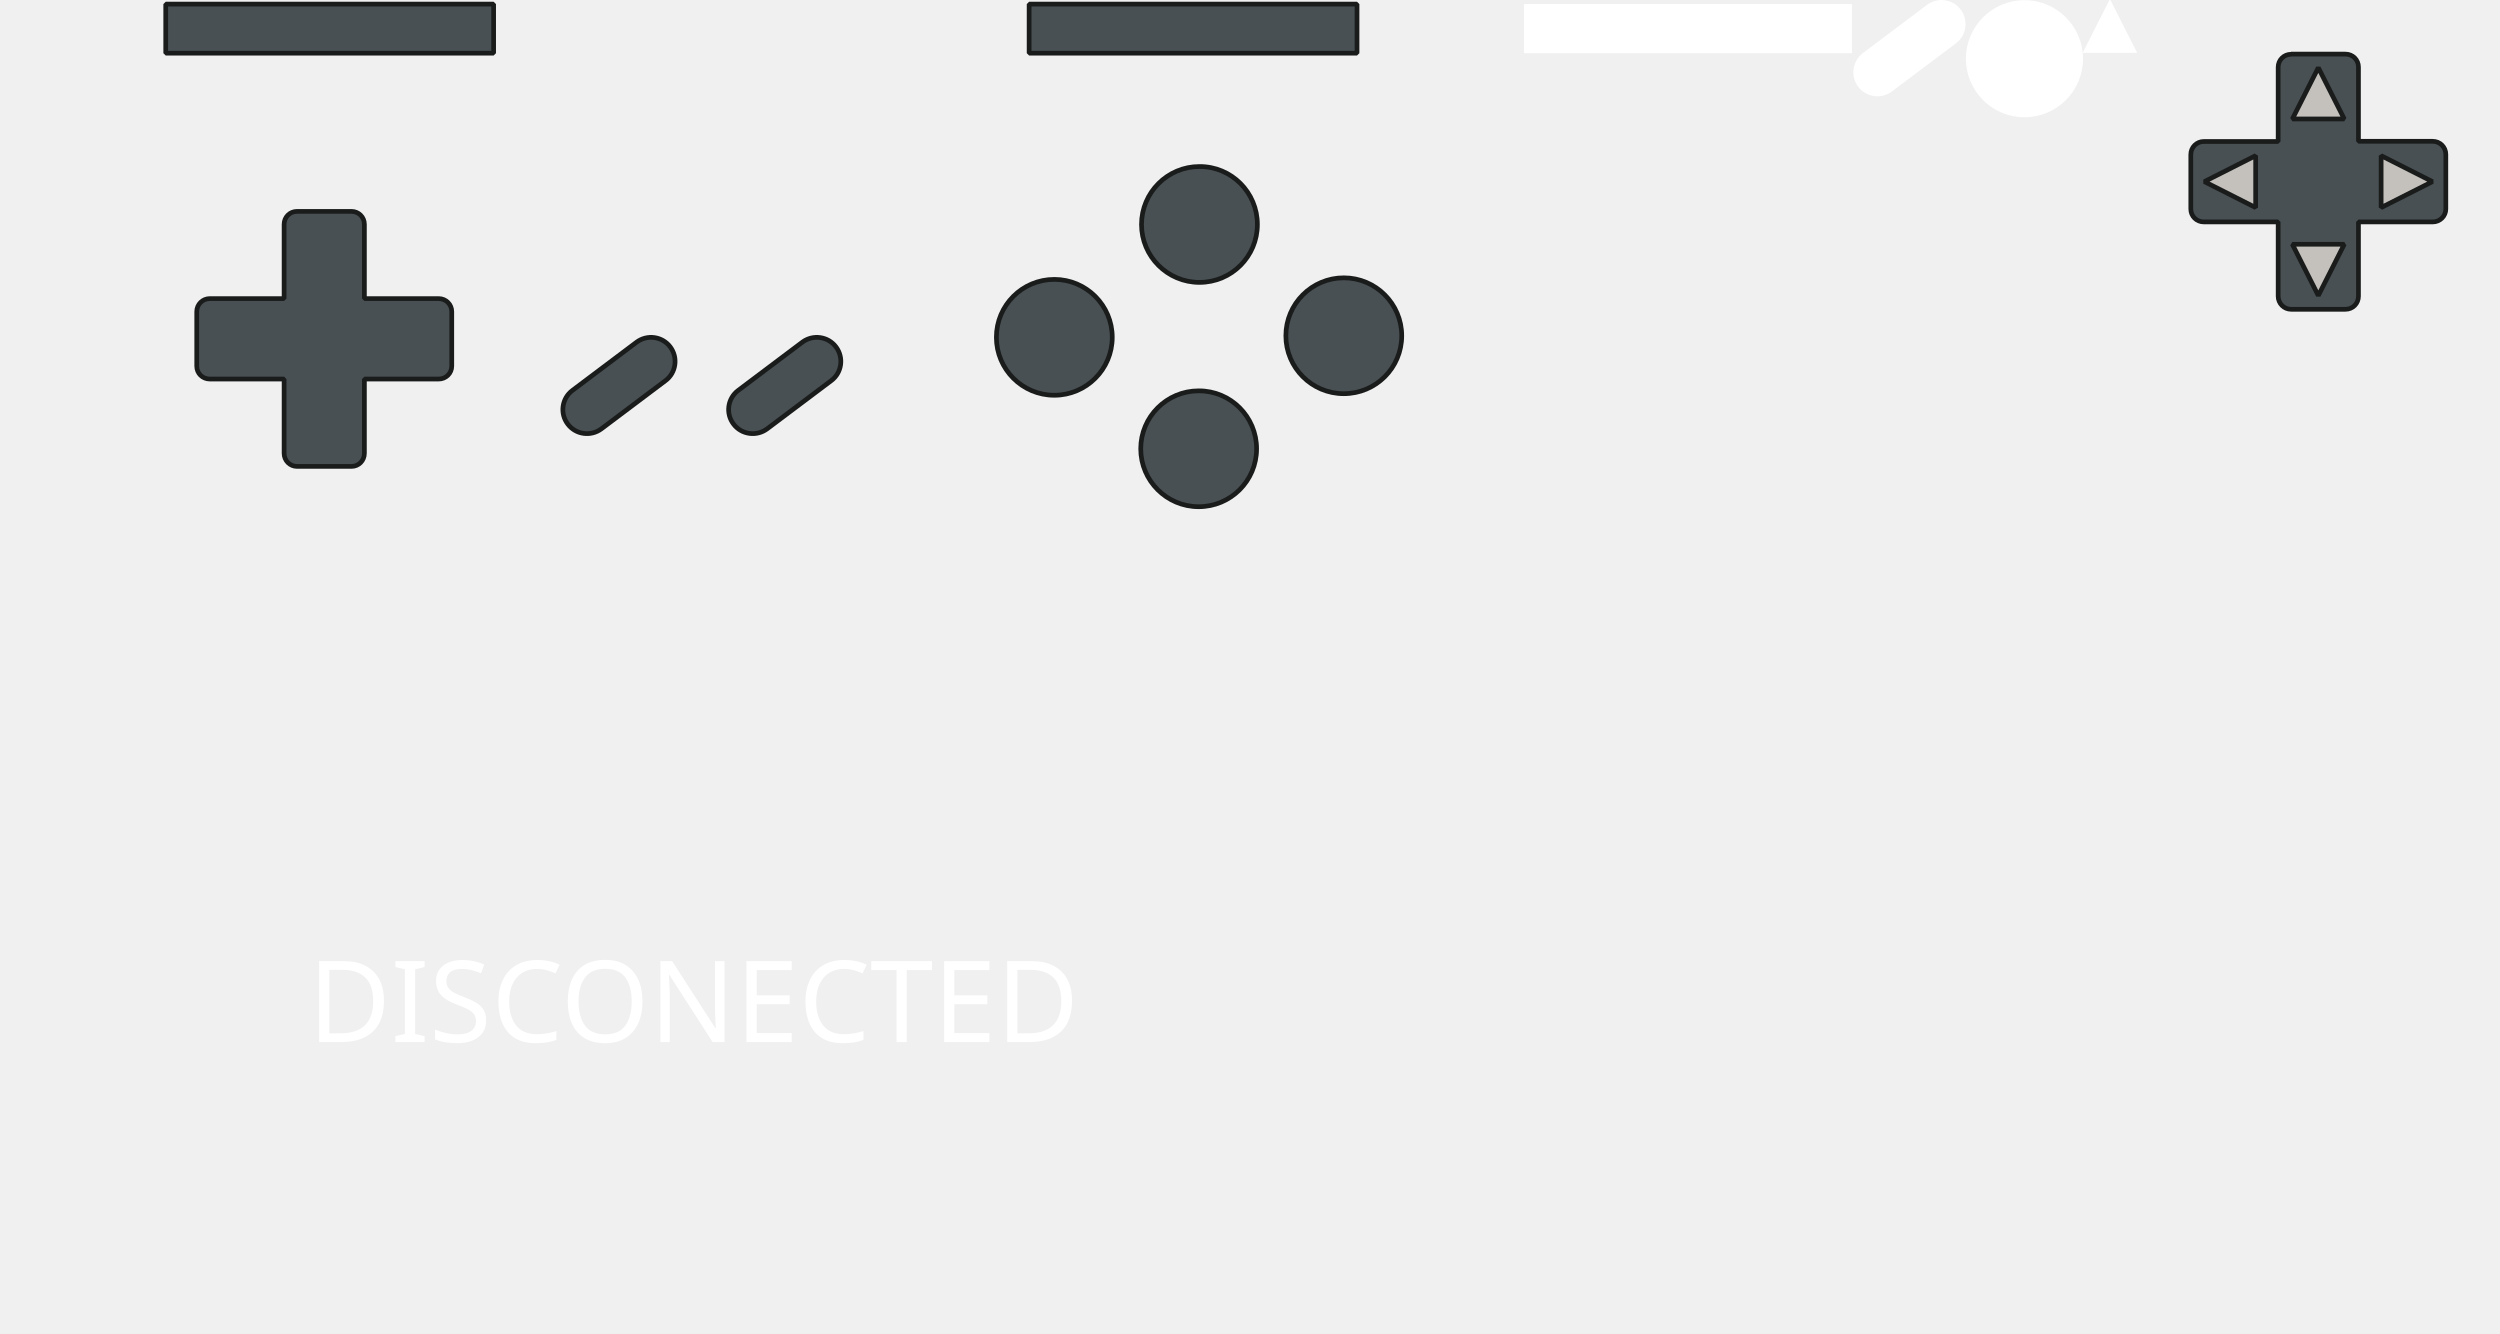
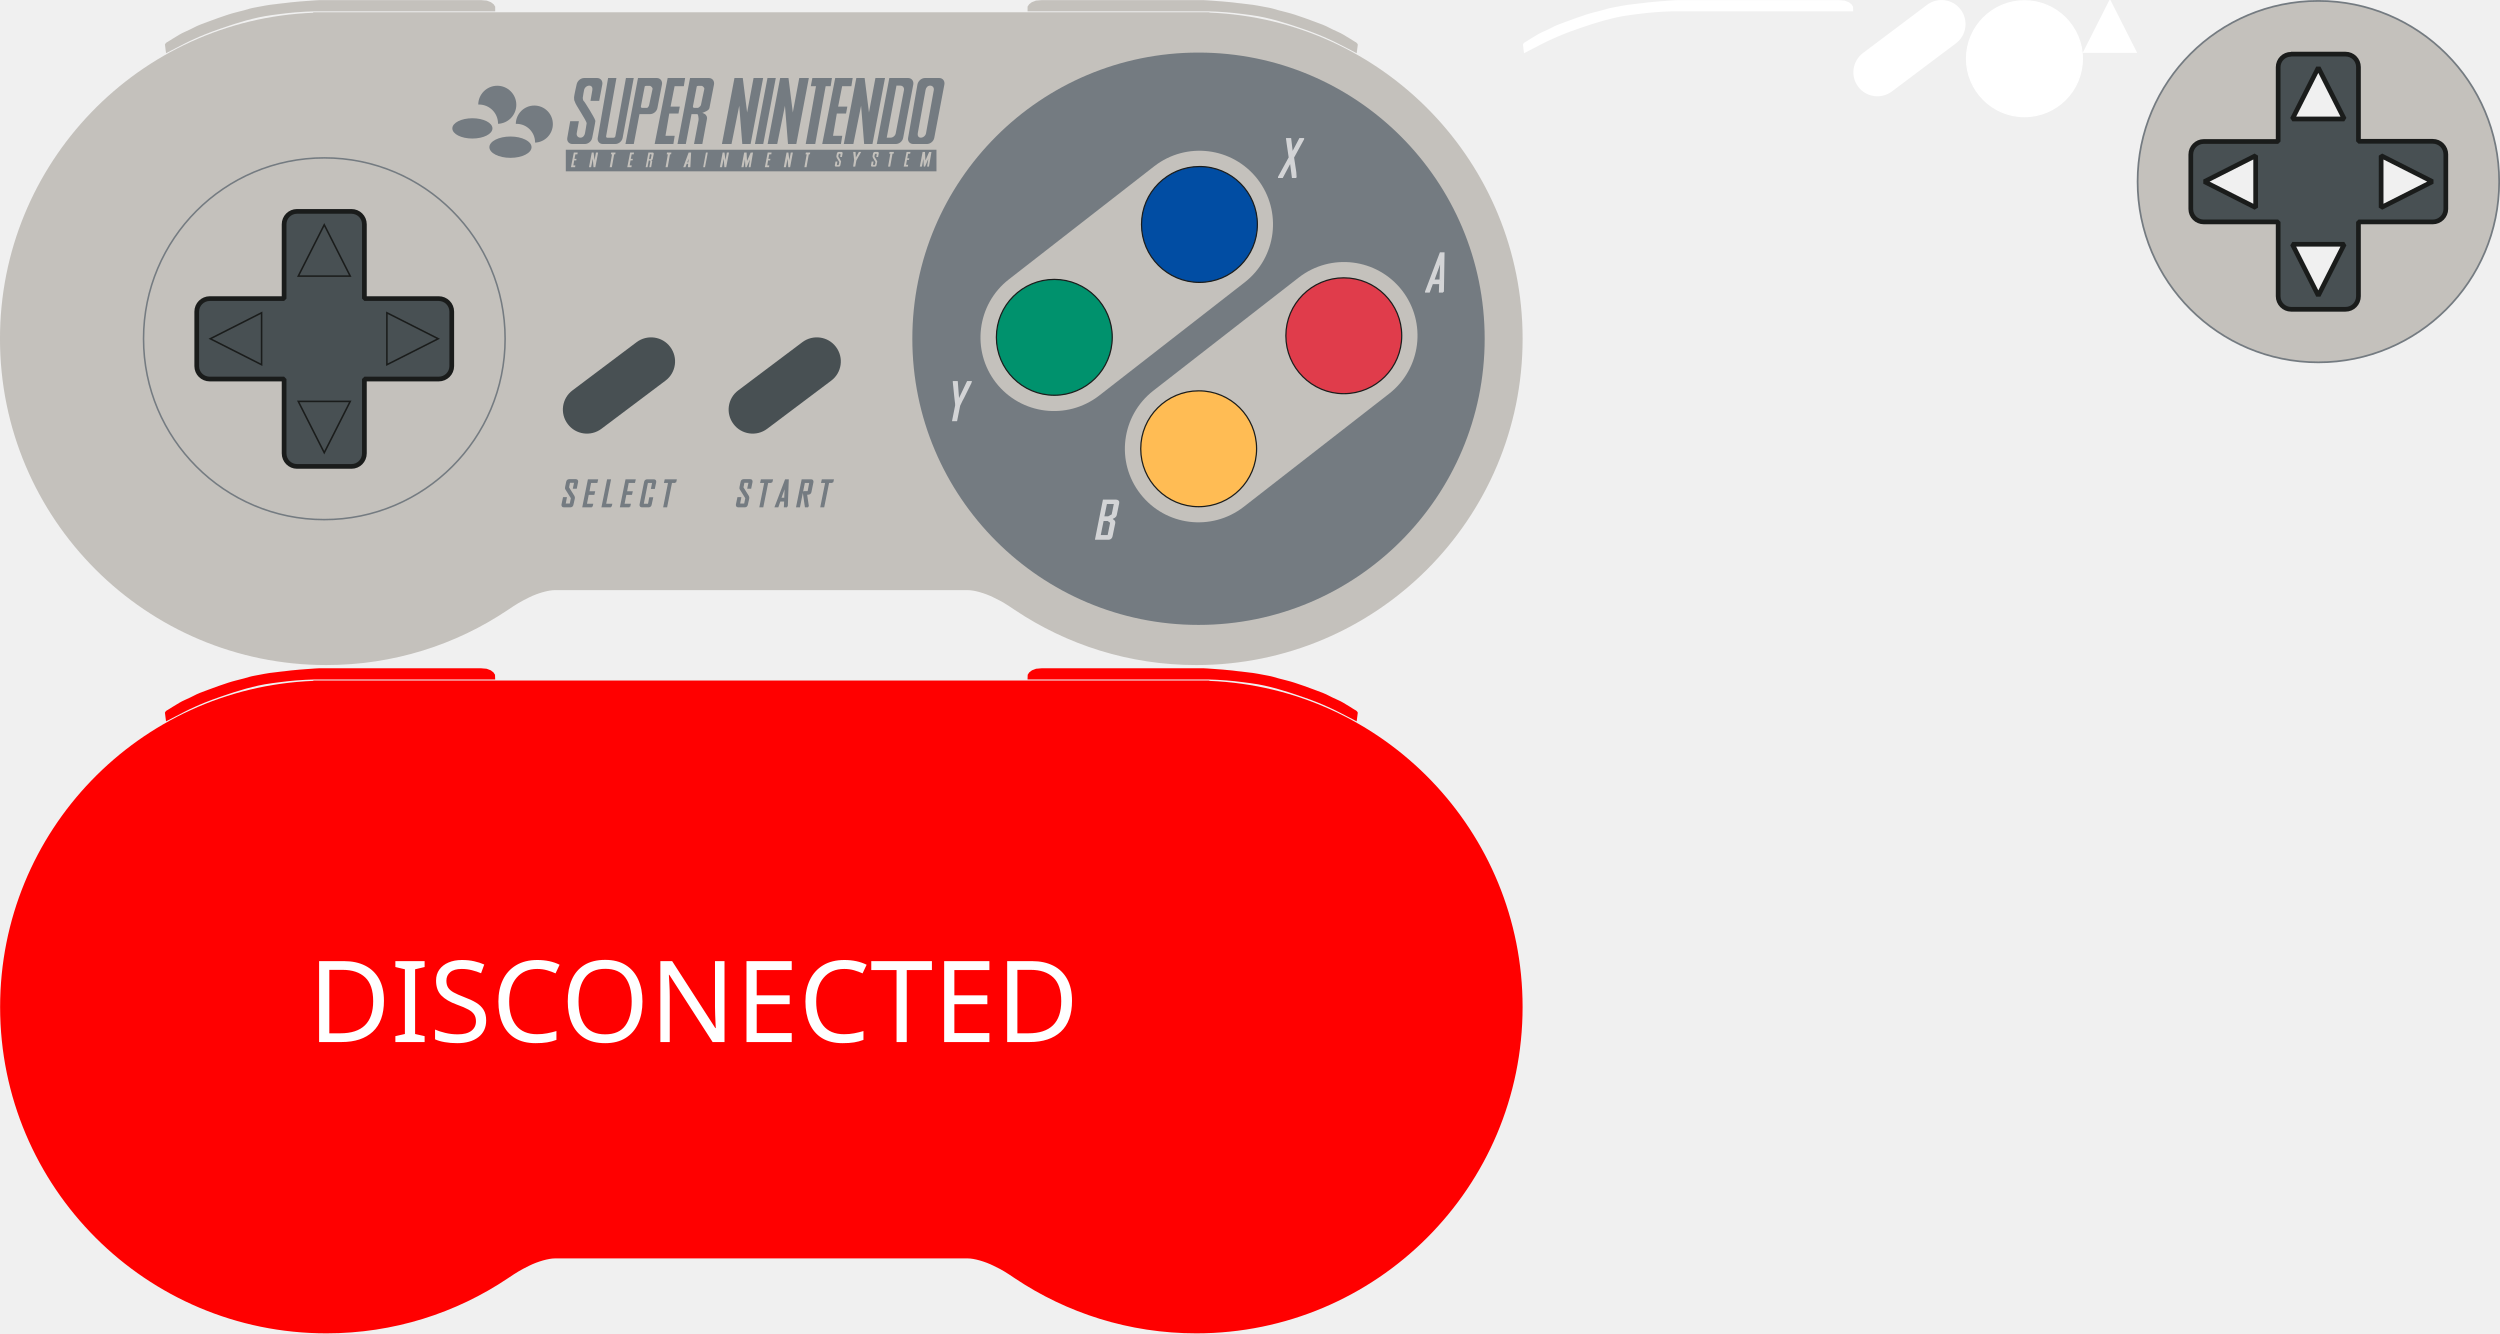
<svg xmlns="http://www.w3.org/2000/svg" version="1.1" id="svg4871" x="0px" y="0px" viewBox="0 0 1588.2 847" enable-background="new 0 0 1588.2 847" xml:space="preserve">
  <g id="layer1" transform="translate(-1.312528,-628.6019)">
+     <path id="path4944" fill="#C4C1BC" d="M200.3,636.5v0.2C89.7,641,1.3,732.1,1.3,843.8   c0,114.5,92.8,207.3,207.3,207.3c42.7,0,82.4-12.9,115.3-35c5.8-3.9,7.6-5,13.4-7.9c5.6-2.8,12.5-4.7,16.4-4.7h129.3h3.9h129.3   c3.9,0,10.8,1.9,16.4,4.7c5.8,2.8,7.6,4,13.4,7.9c33,22.1,72.6,35,115.3,35c114.5,0,207.3-92.8,207.3-207.3   c0-111.7-88.4-202.8-199-207.2v-0.2h-8.3H486.9h-3.9H208.7H200.3L200.3,636.5z" />
+     <path id="path5603" fill="#747B81" d="   M944.5,843.8c0,100.4-81.4,181.8-181.8,181.8s-181.8-81.4-181.8-181.8S662.3,662,762.7,662S944.5,743.4,944.5,843.8z" />
+     <path id="path5631" fill="#C4C1BC" d="   M654.1,635.8h40.3h33.9h36.7c0,0,2.7,0,4,0c3.8,0.1,7.5,0.3,11.3,0.6c3.5,0.3,6.8,0.6,10.4,1.1c3.6,0.5,6.6,0.8,9.9,1.4   c2.6,0.5,5.2,1,7.8,1.7c2.7,0.6,5.3,1.4,7.9,2.2c2.2,0.6,4.3,1.3,6.4,2c3.7,1.2,7.9,2.7,11,3.8c1.7,0.6,3,1.1,4.9,1.9   c1.9,0.8,4.4,1.8,6.5,2.8c2.2,1,4.4,2,6.5,3.1c2,1,4,2,6,3.1c0.9,0.5,1.8,1,2.7,1.4c0.6,0.3,1.3,0.7,1.9,1c0.3,0.2,1,0.5,1,0.5   l0.7-5.5c-0.3-0.8-1-1.4-1.7-1.7c-1.1-0.7-2.2-1.3-3.2-2c-1.4-0.9-2.9-1.8-4.3-2.6c-1-0.6-2-1.1-3.1-1.6c-1.2-0.6-2.5-1.2-3.7-1.7   c-1-0.5-2-1-3-1.5s-0.8-0.5-3.3-1.5s-8.4-3.1-11.9-4.4c-2.7-0.9-4.1-1.4-5.9-2c-3.3-1.1-6.2-1.7-10.3-2.8c-2.5-0.7-3.8-1.2-6.6-1.7   c-2.5-0.4-4.5-0.9-6.4-1.2l-2.4-0.4c0,0-1.8-0.3-3.1-0.4s-3.5-0.4-4.9-0.6c-1.5-0.1-2.6-0.3-6-0.7s-7.9-0.7-11.8-1   c-2-0.2-6.2-0.4-6.2-0.4h-12.4h-16.5h-15.4h-15H691h-14.8h-10.6h-2.7l-3.5,0.3l-2.6,1l-1.7,1.3l-1,1.5L654.1,635.8z" />
+     <path id="path5631-7" fill="#C4C1BC" d="   M315.9,635.8h-40.3h-33.9h-36.7c0,0-2.7,0-4,0c-3.8,0.1-7.5,0.3-11.3,0.6c-3.5,0.3-6.8,0.6-10.4,1.1c-3.6,0.5-6.6,0.8-9.9,1.4   c-2.6,0.5-5.2,1-7.8,1.7c-2.7,0.6-5.3,1.4-7.9,2.2c-2.2,0.6-4.3,1.3-6.4,2c-3.7,1.2-7.9,2.7-11,3.8c-1.7,0.6-3,1.1-4.9,1.9   c-1.9,0.8-4.4,1.8-6.5,2.8c-2.2,1-4.4,2-6.5,3.1c-2,1-4,2-6,3.1c-0.9,0.5-1.8,1-2.7,1.4c-0.6,0.3-1.3,0.7-1.9,1   c-0.3,0.2-1,0.5-1,0.5l-0.7-5.5c0.3-0.8,1-1.4,1.7-1.7c1.1-0.7,2.2-1.3,3.2-2c1.4-0.9,2.9-1.8,4.3-2.6c1-0.6,2-1.1,3.1-1.6   c1.2-0.6,2.5-1.2,3.7-1.7c1-0.5,2-1,3-1.5c1.1-0.5,0.8-0.5,3.3-1.5s8.4-3.1,11.9-4.4c2.7-0.9,4.1-1.4,5.9-2   c3.3-1.1,6.2-1.7,10.3-2.8c2.5-0.7,3.8-1.2,6.6-1.7c2.5-0.4,4.5-0.9,6.4-1.2l2.4-0.4c0,0,1.8-0.3,3.1-0.4s3.5-0.4,4.9-0.6   c1.5-0.1,2.6-0.3,6-0.7s7.9-0.7,11.8-1c2-0.2,6.2-0.4,6.2-0.4h12.4h16.5h15.4h15H279h14.8h10.6h2.7l3.5,0.3l2.6,1l1.7,1.3l1,1.5   L315.9,635.8z" />
+     <path id="path5695" fill="none" stroke="#747B81" d="   M322.2,843.8c0,63.4-51.4,114.9-114.9,114.9S92.5,907.2,92.5,843.8s51.4-114.9,114.9-114.9S322.2,780.4,322.2,843.8z" />
    <path id="rect4752-7" fill="#485053" stroke="#1A1C1B" stroke-width="3" stroke-linejoin="bevel" d="   M190,762.9c-4.6,0-8.2,3.7-8.2,8.2v47.2h-47.2c-4.6,0-8.3,3.7-8.3,8.3v34.6c0,4.6,3.7,8.2,8.3,8.2h47.2v47.2c0,4.6,3.7,8.3,8.2,8.3   h34.6c4.6,0,8.2-3.7,8.2-8.3v-47.2H280c4.6,0,8.3-3.7,8.3-8.2v-34.6c0-4.6-3.7-8.3-8.3-8.3h-47.2v-47.2c0-4.6-3.7-8.2-8.2-8.2H190z   " />
-     <path id="path6149" fill="#485053" stroke="#1A1C1B" stroke-width="3" stroke-linejoin="bevel" d="   M800.1,771.2c0,20.4-16.5,36.8-36.8,36.8c-20.3,0-36.8-16.5-36.8-36.8s16.5-36.8,36.8-36.8C783.6,734.3,800.1,750.8,800.1,771.2z" />
-     <path id="path6149-3" fill="#485053" stroke="#1A1C1B" stroke-width="3" stroke-linejoin="bevel" d="   M707.9,842.9c0,20.3-16.5,36.8-36.8,36.8c-20.3,0-36.8-16.5-36.8-36.8c0-20.4,16.5-36.8,36.8-36.8   C691.4,806.1,707.9,822.6,707.9,842.9z" />
-     <path id="path6149-1" fill="#485053" stroke="#1A1C1B" stroke-width="3" stroke-linejoin="bevel" d="   M891.8,841.9c0,20.4-16.5,36.8-36.8,36.8c-20.3,0-36.8-16.5-36.8-36.8c0-20.3,16.5-36.8,36.8-36.8   C875.3,805.1,891.8,821.6,891.8,841.9z" />
-     <path id="path6149-3-8" fill="#485053" stroke="#1A1C1B" stroke-width="3" stroke-linejoin="bevel" d="   M799.6,913.7c0,20.4-16.5,36.8-36.8,36.8c-20.3,0-36.8-16.5-36.8-36.8s16.5-36.8,36.8-36.8C783.1,876.8,799.6,893.3,799.6,913.7z" />
-     <path id="rect6211-4" fill="#485053" stroke="#1A1C1B" stroke-width="3" stroke-linejoin="bevel" d="M470.3,876.6L511,846   c6.8-5.1,16.4-3.7,21.4,3l0,0c5.1,6.8,3.7,16.4-3,21.4L488.7,901c-6.8,5.1-16.4,3.7-21.4-3l0,0   C462.2,891.3,463.5,881.7,470.3,876.6z" />
-     <path id="rect6211-4-4" fill="#485053" stroke="#1A1C1B" stroke-width="3" stroke-linejoin="bevel" d="M365,876.6l40.7-30.6   c6.8-5.1,16.4-3.7,21.4,3l0,0c5.1,6.8,3.7,16.4-3,21.4L383.4,901c-6.8,5.1-16.4,3.7-21.4-3l0,0C356.9,891.3,358.2,881.7,365,876.6z   " />
+     <path id="path6000" fill="#485053" stroke="#1A1C1B" d="   M247.1,860.3l0-33l32.6,16.5L247.1,860.3z" />
+     <path id="path6000-8" fill="#485053" stroke="#1A1C1B" d="   M167.5,860.3l0-33l-32.6,16.5L167.5,860.3z" />
+     <path id="path6000-5" fill="#485053" stroke="#1A1C1B" d="   M223.8,804l-33,0l16.5-32.6L223.8,804z" />
+     <path id="path6000-5-9" fill="#485053" stroke="#1A1C1B" d="   M223.8,883.6l-33,0l16.5,32.6L223.8,883.6z" />
+     <path id="rect6093-8" fill="#C4C1BC" d="M642.2,806.1l92.4-71.9c20.4-15.8,49.7-12.2,65.6,8.2l0,0c15.8,20.4,12.2,49.7-8.2,65.6   l-92.4,71.9c-20.4,15.8-49.7,12.2-65.6-8.2l0,0C618.2,851.3,621.9,821.9,642.2,806.1z" />
+     <path id="path6149" fill="#014DA3" stroke="#1A1C1B" stroke-width="0.785" d="   M800.1,771.2c0,20.4-16.5,36.8-36.8,36.8c-20.3,0-36.8-16.5-36.8-36.8s16.5-36.8,36.8-36.8C783.6,734.3,800.1,750.8,800.1,771.2z" />
+     <path id="path6149-3" fill="#00926D" stroke="#1A1C1B" stroke-width="0.785" d="   M707.9,842.9c0,20.3-16.5,36.8-36.8,36.8c-20.3,0-36.8-16.5-36.8-36.8c0-20.4,16.5-36.8,36.8-36.8   C691.4,806.1,707.9,822.6,707.9,842.9z" />
+     <path id="rect6093-8-7" fill="#C4C1BC" d="M734,876.8l92.4-71.9c20.4-15.8,49.7-12.2,65.6,8.2l0,0c15.8,20.4,12.2,49.7-8.2,65.6   l-92.4,71.9c-20.4,15.8-49.7,12.2-65.6-8.2l0,0C709.9,922,713.6,892.7,734,876.8z" />
+     <path id="path6149-1" fill="#E03C4B" stroke="#1A1C1B" stroke-width="0.785" d="   M891.8,841.9c0,20.4-16.5,36.8-36.8,36.8c-20.3,0-36.8-16.5-36.8-36.8c0-20.3,16.5-36.8,36.8-36.8   C875.3,805.1,891.8,821.6,891.8,841.9z" />
+     <path id="path6149-3-8" fill="#FFBC54" stroke="#1A1C1B" stroke-width="0.785" d="   M799.6,913.7c0,20.4-16.5,36.8-36.8,36.8c-20.3,0-36.8-16.5-36.8-36.8s16.5-36.8,36.8-36.8C783.1,876.8,799.6,893.3,799.6,913.7z" />
+     <path id="rect6211-4" fill="#485053" d="M470.3,876.6L511,846c6.8-5.1,16.4-3.7,21.4,3l0,0c5.1,6.8,3.7,16.4-3,21.4L488.7,901   c-6.8,5.1-16.4,3.7-21.4-3l0,0C462.2,891.3,463.5,881.7,470.3,876.6z" />
+     <path id="rect6211-4-4" fill="#485053" d="M365,876.6l40.7-30.6c6.8-5.1,16.4-3.7,21.4,3l0,0c5.1,6.8,3.7,16.4-3,21.4L383.4,901   c-6.8,5.1-16.4,3.7-21.4-3l0,0C356.9,891.3,358.2,881.7,365,876.6z" />
+     <g id="text3017-7">
+       <path id="path3143" fill="#747B81" stroke="#747B81" d="M365.1,949.2c-0.1,0.4-0.2,0.6-0.5,0.9    c-0.3,0.2-0.6,0.3-0.9,0.3h-4.2c-0.4,0-0.6-0.1-0.8-0.3c-0.2-0.2-0.2-0.5-0.2-0.9l0.9-4.3h1.5l-0.8,4.1h3.6l0.8-4l-3.5-5.6    c-0.3-0.4-0.3-0.8-0.2-1.3l0.7-3.4c0.1-0.4,0.2-0.6,0.5-0.9c0.3-0.2,0.6-0.3,0.9-0.3h4.2c0.4,0,0.6,0.1,0.8,0.3    c0.2,0.2,0.2,0.5,0.2,0.9l-0.8,3.9h-1.5l0.8-3.8h-3.6l-0.7,3.5l3.5,5.6c0.2,0.4,0.3,0.8,0.2,1.3L365.1,949.2" />
+       <path id="path3145" fill="#747B81" stroke="#747B81" d="M377.3,950.4h-5.5l3.4-16.8h5.5    l-0.3,1.3h-4l-1.2,6.3h3.6l-0.3,1.3h-3.6l-1.3,6.6h4L377.3,950.4" />
+       <path id="path3147" fill="#747B81" stroke="#747B81" d="M389.4,950.4H384l3.4-16.8h1.5    l-3.1,15.5h3.9L389.4,950.4" />
+       <path id="path3149" fill="#747B81" stroke="#747B81" d="M401.2,950.4h-5.5l3.4-16.8h5.5    l-0.3,1.3h-4l-1.2,6.3h3.6l-0.3,1.3h-3.6l-1.3,6.6h4L401.2,950.4" />
+       <path id="path3151" fill="#747B81" stroke="#747B81" d="M414.8,949.2c-0.1,0.4-0.2,0.6-0.5,0.9    c-0.3,0.2-0.6,0.3-0.9,0.3h-4.3c-0.4,0-0.6-0.1-0.8-0.3s-0.2-0.5-0.2-0.9l2.9-14.4c0.1-0.4,0.2-0.6,0.5-0.9    c0.3-0.2,0.6-0.3,0.9-0.3h4.3c0.4,0,0.6,0.1,0.8,0.3c0.2,0.2,0.2,0.5,0.2,0.9l-0.8,3.9h-1.5l0.8-3.8h-3.7l-2.8,14.2h3.7l0.8-4.1    h1.5L414.8,949.2" />
+       <path id="path3153" fill="#747B81" stroke="#747B81" d="M430.4,934.9h-2.6l-3.1,15.5h-1.5    l3.1-15.5h-2.6l0.3-1.3h6.7L430.4,934.9" />
+     </g>
+     <g id="text3017-7-2">
+       <path id="path3132" fill="#747B81" stroke="#747B81" d="M475.9,949.2c-0.1,0.4-0.2,0.6-0.5,0.9    c-0.3,0.2-0.6,0.3-0.9,0.3h-4.2c-0.4,0-0.6-0.1-0.8-0.3c-0.2-0.2-0.2-0.5-0.2-0.9l0.9-4.3h1.5l-0.8,4.1h3.6l0.8-4l-3.5-5.6    c-0.3-0.4-0.3-0.8-0.2-1.3l0.7-3.4c0.1-0.4,0.2-0.6,0.5-0.9c0.3-0.2,0.6-0.3,0.9-0.3h4.2c0.4,0,0.6,0.1,0.8,0.3    c0.2,0.2,0.2,0.5,0.2,0.9l-0.8,3.9h-1.5l0.8-3.8h-3.6l-0.7,3.5l3.5,5.6c0.2,0.4,0.3,0.8,0.2,1.3L475.9,949.2" />
+       <path id="path3134" fill="#747B81" stroke="#747B81" d="M491.5,934.9h-2.6l-3.1,15.5h-1.5    l3.1-15.5h-2.6l0.3-1.3h6.7L491.5,934.9" />
+       <path id="path3136" fill="#747B81" stroke="#747B81" d="M501.3,950.4h-1.5l0.2-3.7h-3.3    l-1.3,3.7h-1.4l0,0l6.4-16.8h1.5L501.3,950.4 M500,945.3l0.4-9.1l-3.3,9.1H500" />
+       <path id="path3138" fill="#747B81" stroke="#747B81" d="M514.7,950.4h-1.6l-1.3-9l0.3-0.3h2.7    l1.2-6.2h-3.8l-3.1,15.5h-1.5l3.4-16.8h5.6c0.4,0,0.6,0.1,0.8,0.3c0.2,0.2,0.2,0.5,0.2,0.9l-1.3,6.4c-0.2,0.8-0.8,1.2-1.9,1.2    c-0.1,0-0.3,0-0.5,0c-0.2,0-0.3,0-0.4,0C513.9,945,514.3,947.7,514.7,950.4" />
+       <path id="path3140" fill="#747B81" stroke="#747B81" d="M530.2,934.9h-2.6l-3.1,15.5H523    l3.1-15.5h-2.6l0.3-1.3h6.7L530.2,934.9" />
+     </g>
+     <g id="g4412" transform="matrix(0.04254447,0,0,-0.04254447,277.6687,762.31)">
+       <path id="path3868" fill="#747B81" d="M258.7,1225.6c0,83.7,134,151.6,299.3,151.6    c165.6,0,299.6-67.9,299.6-151.6c0-84-134-151.6-299.6-151.6C392.7,1074,258.7,1141.6,258.7,1225.6" />
+       <path id="path3870" fill="#747B81" d="M812,945c0,87.9,140.8,159.3,314.6,159.3    c173.7,0,314.8-71.3,314.8-159.3c0-87.9-141.1-159.3-314.8-159.3C952.9,785.7,812,857,812,945" />
+       <path id="path3872" fill="#747B81" d="M941,1294c151.6,5.8,273,130.8,273,284.1    c0,156.9-127.4,284.3-284.3,284.3c-155.9,0-282.5-125.3-284.3-280.9c3.7,0.3,7.4,0.3,11.3,0.3c156.9,0,284.3-127.1,284.3-284.3    V1294" />
+       <path id="path3874" fill="#747B81" d="M1494.1,1013.2c147.7,5.8,265.6,127.4,265.6,276.7    c0,153-123.7,276.9-276.7,276.9c-151.6,0-274.8-122.2-276.7-273.5c3.7,0.3,7.4,0.3,11.1,0.3c152.7,0,276.7-124,276.7-277    L1494.1,1013.2" />
+       <path id="path3876" fill="#747B81" d="M5781.7,992.4h279.6l19.5,122.1h-137.7l56.6,332.8h137.7    l19.5,103.2h-137.7l60.3,305.4h137.7l19.5,122.1H5976L5781.7,992.4" />
+       <path id="path3878" fill="#747B81" d="M3279.8,992.4h279.6l19.5,122.1h-137.7l56.6,332.8h137.7    l19.5,103.2h-137.7l60.3,305.4h137.7l19.5,122.1H3474L3279.8,992.4" />
+       <path id="path3880" fill="#747B81" d="M5535.3,992.4h142.2l155.6,863.5h74.8L5927,1978h-292.2    l-23.4-122.1h77.4L5535.3,992.4" />
+       <path id="path3882" fill="#747B81" d="M6576.2,1978l-96.4-514.7l-64.5,514.7h-124.3    l-187.2-985.6h143.2l115.3,571.5l45.6-571.5h124.3l187.2,985.6H6576.2" />
+       <path id="path3884" fill="#747B81" d="M4756.6,1978l-96.4-514.7l-64.5,514.7h-124.3    l-187.2-985.6h143.2l115.3,571.5l45.5-571.5h124.3l187.2,985.6H4756.6" />
+       <path id="path3886" fill="#747B81" d="M5439,1978l-96.3-514.7l-64.5,514.7h-124.3l-187.2-985.6    h143.2l115.3,571.5l45.5-571.5H5395l187.2,985.6H5439" />
+       <path id="path3888" fill="#747B81" d="M5088.6,1978h-124.3l-187.2-985.6h124.3L5088.6,1978" />
+       <path id="path3890" fill="#747B81" d="M7324.7,1797.9c6.3,36.6,31.6,66.3,68.2,66.3    s61.3-29.7,55-66.3l-116.1-644.4c-6.3-36.6-41.1-66.3-77.7-66.3c-36.6,0-51.9,29.8-45.5,66.3L7324.7,1797.9L7324.7,1797.9z     M7203.3,1879.8L7064,1084c-9-50.8,25.5-91.6,76.6-91.6h204.3c51.3,0,100.6,40.8,110,91.6l150.8,795.8    c10.3,54.2-24.5,98.2-77.6,98.2h-211.4C7263.6,1978,7212.8,1934,7203.3,1879.8" />
+       <path id="path3892" fill="#747B81" d="M2555,1108.7l154,869.3h-124.5l-154.8-894    c-9-50.8,25.5-91.6,76.6-91.6h185.3c51.3,0,100.6,40.8,110,91.6l165.8,894h-116.4l-158-869.3c-2.4-12.6-14.7-22.9-27.4-22.9h-91.6    C2561.3,1085.8,2552.9,1096.1,2555,1108.7" />
+       <path id="path3894" fill="#747B81" d="M6745.2,1087.1l145.3,777.1h56.9    c36.6,0,61.4-29.7,55-66.3l-122.7-644.4c-6.3-36.6-41.1-66.3-77.7-66.3H6745.2z M6783.9,1978l-187.2-985.6h283.8    c51.3,0,100.6,40.8,110,91.6l150.8,795.8c10.3,54.2-24.5,98.2-77.7,98.2L6783.9,1978" />
+       <path id="path3896" fill="#747B81" d="M3093.4,1532c-11.1,0-18.7,7.4-19.5,17.6    c0,1.6,0,3.4,0.3,5.3l57.4,298c5.3,4.5,11.9,7.4,18.4,7.4h60.5c13.2,0,40.8-29.7,38.4-43.2l-51.6-243.2    c-2.4-12.6-18.7-41.9-31.3-41.9H3093.4z M3155.2,1978H3031l-187.2-985.6h124.3l84.8,446.2h158c51.3,0,100.6,41.1,110,91.6    l67.7,349.6c10.3,54.2-24.5,98.2-77.7,98.2H3155.2z M3073.9,1549.7l0.3,5.3C3073.9,1553.1,3073.9,1551.3,3073.9,1549.7" />
+       <path id="path3898" fill="#747B81" d="M3908.7,1852.9c5.3,4.5,11.9,7.4,18.4,7.4h56.6    c13.2,0,40.8-29.7,38.2-43.2l-51.3-243.2c-2.4-12.6-33.7-41.9-46.3-41.9h-53.7c-11.1,0-18.7,7.4-19.5,17.6c0,1.6,0,3.4,0.3,5.3    L3908.7,1852.9L3908.7,1852.9z M3996.3,1455.7h-7.9c35.5,14,102.4,36.9,109.5,74.5l67.7,349.6c10.3,54.2-24.5,98.2-77.7,98.2    h-279.8l-187.2-985.6h124.3l84.8,446.2h88.2c11.6-10.8,12.6-30.8,14.2-40.8c2.4-14.5,4.8-32.9,2.9-47.4    c-1.6-14.5-67.9-358-67.9-358h124.3c0,0,70.3,374.1,70.3,380.1c0.3,6.1,0.3,25.5-6.6,36.1c-4.5,6.8-12.6,22.9-21.6,28.7    C4016.4,1448.3,3996.3,1455.7,3996.3,1455.7L3996.3,1455.7z M3851,1549.7l0.3,5.3C3851,1553.1,3851,1551.3,3851,1549.7" />
+       <path id="path3900" fill="#747B81" d="M3824.2,865.5l-11.6-219h-36.9l4.7,50.5h-21.8l-19.2-50.5    h-32.7l80.6,219H3824.2z M6541.5,852c2.1,12.1,13.2,21.9,25,21.9h42.6c11.6,0,19.2-9.7,17.1-21.9l-10.3-54h-26.6l6,35.8    c1.3,8.2-4,14.7-12.1,14.7c-8.1,0-15.8-6.6-17.1-14.7l-4.5-26.1c-1-1.6,1-9,2.6-9.7c3.4-2.1,37.6-59,37.6-63.2    c1.1-2.1,1.3-3.4,1.3-4.2c-1.3-7.1-10.5-55.6-10.5-55.6c-2.1-11.1-12.9-20.3-24.2-20.3h-41.1c-11.3,0-18.9,9.2-16.8,20.3l9.5,55.6    h28.7l-7.1-40c-1.3-8.1,4.2-14.7,12.1-14.7c8.2,0,15.8,6.6,17.4,14.7l5.5,32.4c-5.3,13.4-39.5,61.8-41.6,73.4    c-1.6,1.3-2.4,8.4-2.1,13.7C6533.3,816,6541.5,852,6541.5,852L6541.5,852z M6001.3,852c2.1,12.1,13.2,21.9,25,21.9h42.7    c11.6,0,19.5-9.7,17.1-21.9l-10.3-54h-26.6l6.1,35.8c1.3,8.2-4,14.7-12.1,14.7c-8.2,0-15.8-6.6-17.1-14.7l-4.5-26.1    c-0.8-1.6,1.3-9,2.6-9.7c3.7-2.1,37.9-59,37.9-63.2c0.8-2.1,1.3-3.4,1.1-4.2c-1.1-7.1-10.5-55.6-10.5-55.6    c-2.1-11.1-12.9-20.3-24.2-20.3h-41.1c-11.3,0-18.9,9.2-16.8,20.3l9.7,55.6h28.7l-7.4-40c-1.3-8.1,4.2-14.7,12.4-14.7    c7.9,0,15.8,6.6,17.1,14.7l5.5,32.4c-5.3,13.4-39.5,61.8-41.6,73.4c-1.6,1.3-2.4,8.4-2.1,13.7C5993.1,816,6001.3,852,6001.3,852    L6001.3,852z M6998.7,654.9l42.9,219h57.7l-4.5-27.1h-30.3l-13.4-67.9h30.5l-4.2-22.9h-30.5l-12.6-74h30.5l-4.2-27.1L6998.7,654.9    L6998.7,654.9z M6765.2,654.9l34,191.9h-17.1l5,27.1h64.8l-4.2-27.1h-16.6l-34.5-191.9C6796.6,654.9,6765.2,654.9,6765.2,654.9z     M7378.1,872.8l34.7,0.5l-37.1-218.5h-27.4l17.6,115.8l-48.7-115.8h-19l-6,118.7l-21.3-118.7h-31.6l41.3,219h36.1l5.8-126.9    C7322.5,747,7378.1,872.8,7378.1,872.8z M6258.5,754.1l-14.2,119.8h35.3l4.2-83.2l45.3,83.2h34.2l-71.1-126.6l-17.6-92.4h-31.6    L6258.5,754.1L6258.5,754.1z M3228.4,747.3c0,0,11.9-1.9,12.9-4.2c1.3-2.4,1.6-8.7,1.6-10c0-1.3-15.5-86.6-15.5-86.6h-27.6    c0,0,14.7,76.3,15.3,79.5c0.3,3.4-0.3,7.4-0.8,10.5c-0.3,2.4-0.5,6.8-3.2,9.2h-19.5l-18.7-99.2h-27.4l41.3,219h61.9    c11.6,0,19.5-9.7,17.1-21.9l-15-77.7c-1.6-8.4-16.3-15.5-24.2-18.7H3228.4L3228.4,747.3z M2870.9,646.4l42.9,219h57.7l-4.2-27.1    h-30.6l-13.4-67.9h30.5l-4.2-22.9h-30.5l-12.6-74h30.5l-4.2-27.1C2932.8,646.4,2870.9,646.4,2870.9,646.4z M4713.7,864.4l35,0.5    l-37.1-218.5h-27.4l17.6,115.8l-48.7-115.8H4634l-5.8,118.7l-21.3-118.7h-31.6l41.3,219h35.8l6-126.9L4713.7,864.4L4713.7,864.4z     M4073.2,865.5l-41.6-219h-27.4l41.3,219H4073.2L4073.2,865.5z M5312.3,865.5h31.6l-41.3-219h-27.4l-10.3,127.2l-25.5-127.2h-31.6    l41.6,219h27.4l14.2-114.3L5312.3,865.5z M4358.1,865.5h31.6l-41.3-219h-27.6l-10,127.2l-25.5-127.2h-31.6l41.3,219h27.7    l14.2-114.3L4358.1,865.5L4358.1,865.5z M5515.6,646.4l34,191.9h-17.1l5.3,27.1h64.5l-4.2-27.1h-16.6l-34.2-191.9H5515.6    L5515.6,646.4z M2403.4,865.5h31.9l-41.6-219h-27.4l-10,127.2l-25.5-127.2h-31.6l41.3,219h27.4l14.5-114.3L2403.4,865.5z     M4925.1,646.4l42.9,219h57.7l-4.2-27.1h-30.5l-13.4-67.9h30.6l-4.2-22.9h-30.5l-12.6-74h30.5l-4.2-27.1L4925.1,646.4    L4925.1,646.4z M2029.8,646.4l42.9,219h57.7l-4.2-27.1h-30.5l-13.2-67.9h30.3l-4.2-22.9H2078l-12.4-74h30.3l-4.2-27.1    C2091.7,646.4,2029.8,646.4,2029.8,646.4z M3442.7,646.4l34,191.9h-17.1l5.3,27.1h64.5l-4.2-27.1h-16.6l-34.2-191.9H3442.7    L3442.7,646.4z M2609,646.4l34,191.9h-17.1l5.3,27.1h64.5l-4.2-27.1h-16.6l-34.2-191.9H2609L2609,646.4z M1953,907.1V584.8h5534.6    v322.2H1953z M3766.5,718.1h15.8l5.3,55.5L3766.5,718.1z M3200.5,766.5h11.9c2.9,0,9.7,6.3,10.3,9.2l11.3,54    c0.5,3.2-5.5,9.7-8.4,9.7h-12.4c-1.6,0-3.2-0.8-4.2-1.8l-12.6-66.1c0-0.5,0-0.8,0-1.3C3196.3,768.1,3198.2,766.5,3200.5,766.5" />
+       <path id="path3902" fill="#747B81" d="M2114.1,1879.8c0,0-36.9-162.4-37.9-188.5    c-1.1-23.7,2.4-55.8,9.8-61.9c9.5-52.1,183-293.3,178-330.1c-4.7-36.9-24.7-145.9-24.7-145.9c-6.3-36.6-31.6-66.3-68.2-66.3    c-36.6,0-61.4,29.8-55,66.3l32.4,180.1h-129.8l-43.7-249.6c-9-50.8,25.5-91.6,76.6-91.6h185.3c51.3,0,100.6,40.8,110,91.6    c0,0,47.7,233,47.4,249.6c-0.3,16.6-5.3,18.4-5.3,18.4v0.5c0,19-154.8,274.8-170.6,284.3c-6.8,3.9-12.1,28.7-12.4,44    c-0.3,15.3,20,117.1,20,117.1c6.3,36.6,41.1,66.3,77.7,66.3c36.6,0,51.9-29.7,45.6-66.3l-27.9-161.1h130.3l46.1,243    c10.3,54.2-24.5,98.2-77.7,98.2h-192.4C2174.4,1978,2123.6,1934,2114.1,1879.8" />
+     </g>
+     <g id="text3017-7-6-55">
+       <path id="path3156" fill="#D3D4D6" stroke="#D3D4D6" d="M618.2,871.3l-4.9,9.9    c-0.6,1-1.4,2.6-2.5,5l-1.9,9.5h-2.2l1.9-9.5c0-0.8,0-1.6-0.2-2.5c-0.2-1.5-0.3-2.3-0.3-2.5l-1-9.9c0,0,0-0.1,0-0.1h2.2l0.9,12.2    l5.8-12.2h2.2C618.2,871.3,618.2,871.3,618.2,871.3" />
+     </g>
+     <g id="text3017-7-6-5-3">
+       <path id="path3123" fill="#D3D4D6" stroke="#D3D4D6" d="M824.7,741.2h-2.2l-1.3-10l-5.3,10h-2.2    c0-0.1,0-0.1,0-0.1l6.8-12.4c-1.2-7.9-1.7-11.9-1.7-11.9h2.3l1.1,9.3l4.9-9.3h2.2c0,0.1,0,0.1,0,0.1l-6.4,11.7    C824.2,736.9,824.8,741.1,824.7,741.2" />
+     </g>
+     <g id="text3017-7-6-2-3">
+       <path id="path3129" fill="#D3D4D6" stroke="#D3D4D6" d="M707.6,969.2c-0.1,0.5-0.3,0.9-0.7,1.3    c-0.4,0.3-0.8,0.5-1.3,0.5h-8.1l4.9-24.5h8c0.5,0,0.9,0.2,1.2,0.5c0.3,0.3,0.3,0.7,0.2,1.3l-1.5,7.3c-0.1,0.6-0.5,1.2-1.2,1.6    c-0.6,0.3-1.3,0.7-1.9,1l1.6,1.2c0.5,0.3,0.6,0.9,0.5,1.6L707.6,969.2 M708,955.7l1.5-7.4h-5.4l-1.8,8.8h3.2L708,955.7 M705.4,969    l1.7-8.5l-1.9-1.4h-3.2l-2,9.9H705.4" />
+     </g>
+     <g id="text3017-7-6-4-9">
+       <path id="path3126" fill="#D3D4D6" stroke="#D3D4D6" d="M918.1,814h-2.2l0.2-5.4h-4.9l-2,5.4    h-2.1l0-0.1l9.3-24.5h2.1L918.1,814 M916.3,806.7l0.5-13.3l-4.8,13.3H916.3" />
+     </g>
+     <g id="g3182" transform="translate(-64.51415,-47.7499)">
+       <path id="path4944-2" fill="#FF0000" d="M264.9,1108.7v0.2c-110.7,4.4-199,95.4-199,207.2    c0,114.5,92.8,207.3,207.3,207.3c42.7,0,82.4-12.9,115.3-35c5.8-3.9,7.6-5,13.4-7.9c5.6-2.8,12.5-4.7,16.4-4.7h129.2h3.9h129.3    c3.9,0,10.8,1.9,16.4,4.7c5.8,2.8,7.6,4,13.4,7.9c33,22.1,72.6,35,115.3,35c114.5,0,207.3-92.8,207.3-207.3    c0-111.7-88.4-202.8-199-207.2v-0.2h-8.3H551.5h-3.9H273.2H264.9L264.9,1108.7z" />
+       <path id="path5631-77" fill="#FF0000" d="    M718.6,1108h40.3h33.9h36.7c0,0,2.7,0,4,0c3.8,0.1,7.5,0.3,11.3,0.6c3.5,0.3,6.8,0.6,10.4,1.1c3.6,0.5,6.6,0.8,9.9,1.4    c2.6,0.5,5.2,1,7.8,1.7c2.7,0.6,5.3,1.4,7.9,2.2c2.2,0.6,4.3,1.3,6.4,2c3.7,1.2,7.9,2.7,11,3.8c1.7,0.6,3,1.1,4.9,1.9    c1.9,0.8,4.4,1.8,6.5,2.8c2.2,1,4.4,2,6.5,3.1c2,1,4,2,6,3.1c0.9,0.5,1.8,1,2.7,1.4c0.6,0.3,1.3,0.7,1.9,1c0.3,0.2,1,0.5,1,0.5    l0.7-5.5c-0.3-0.8-1-1.4-1.7-1.7c-1.1-0.7-2.2-1.3-3.2-2c-1.4-0.9-2.9-1.8-4.3-2.6c-1-0.6-2-1.1-3.1-1.6c-1.2-0.6-2.5-1.2-3.7-1.7    c-1-0.5-2-1-3-1.5c-1.1-0.5-0.8-0.5-3.3-1.5c-2.5-1-8.4-3.1-11.9-4.4c-2.7-0.9-4.1-1.4-5.9-2c-3.3-1.1-6.2-1.7-10.3-2.8    c-2.5-0.7-3.8-1.2-6.6-1.7c-2.5-0.4-4.5-0.9-6.4-1.2l-2.4-0.4c0,0-1.8-0.3-3.1-0.4s-3.5-0.4-4.9-0.6c-1.5-0.1-2.6-0.3-6-0.7    s-7.9-0.7-11.8-1c-2-0.2-6.2-0.4-6.2-0.4h-12.4h-16.5h-15.4h-15h-15.7h-14.8h-10.6h-2.7l-3.5,0.3l-2.6,1l-1.7,1.3l-1,1.5    L718.6,1108z" />
+       <path id="path5631-7-3" fill="#FF0000" d="    M380.4,1108h-40.3h-33.9h-36.7c0,0-2.7,0-4,0c-3.8,0.1-7.5,0.3-11.3,0.6c-3.5,0.3-6.8,0.6-10.4,1.1c-3.6,0.5-6.6,0.8-9.9,1.4    c-2.6,0.5-5.2,1-7.8,1.7c-2.7,0.6-5.3,1.4-7.9,2.2c-2.2,0.6-4.3,1.3-6.4,2c-3.7,1.2-7.9,2.7-11,3.8c-1.7,0.6-3,1.1-4.9,1.9    c-1.9,0.8-4.4,1.8-6.5,2.8c-2.2,1-4.4,2-6.5,3.1c-2,1-4,2-6,3.1c-0.9,0.5-1.8,1-2.7,1.4c-0.6,0.3-1.3,0.7-1.9,1    c-0.3,0.2-1,0.5-1,0.5l-0.7-5.5c0.3-0.8,1-1.4,1.7-1.7c1.1-0.7,2.2-1.3,3.2-2c1.4-0.9,2.9-1.8,4.3-2.6c1-0.6,2-1.1,3.1-1.6    c1.2-0.6,2.5-1.2,3.7-1.7c1-0.5,2-1,3-1.5c1.1-0.5,0.8-0.5,3.3-1.5c2.5-1,8.4-3.1,11.9-4.4c2.7-0.9,4.1-1.4,5.9-2    c3.3-1.1,6.2-1.7,10.3-2.8c2.5-0.7,3.8-1.2,6.6-1.7c2.5-0.4,4.5-0.9,6.4-1.2l2.4-0.4c0,0,1.8-0.3,3.1-0.4s3.5-0.4,4.9-0.6    c1.5-0.1,2.6-0.3,6-0.7s7.9-0.7,11.8-1c2-0.2,6.2-0.4,6.2-0.4h12.4h16.5h15.4h15h15.7h14.8h10.6h2.7l3.5,0.3l2.6,1l1.7,1.3l1,1.5    L380.4,1108z" />
+     </g>
    <text transform="matrix(1 0 0 1 197.0527 1290.592)" fill="#FFFFFF" font-family="'DejaVuSans-Bold'" font-size="72">DISCONECTED</text>
+     <path id="path5631-7-4" fill="#FFFFFF" d="   M1178.6,635.8h-40.3h-33.9h-36.7c0,0-2.7,0-4,0c-3.8,0.1-7.5,0.3-11.3,0.6c-3.5,0.3-6.8,0.6-10.4,1.1c-3.6,0.5-6.6,0.8-9.9,1.4   c-2.6,0.5-5.2,1-7.8,1.7c-2.7,0.6-5.3,1.4-7.9,2.2c-2.2,0.6-4.3,1.3-6.4,2c-3.7,1.2-7.9,2.7-11,3.8c-1.7,0.6-3,1.1-4.9,1.9   c-1.9,0.8-4.4,1.8-6.5,2.8c-2.2,1-4.4,2-6.5,3.1c-2,1-4,2-6,3.1c-0.9,0.5-1.8,1-2.7,1.4c-0.6,0.3-1.3,0.7-1.9,1   c-0.3,0.2-1,0.5-1,0.5l-0.7-5.5c0.3-0.8,1-1.4,1.7-1.7c1.1-0.7,2.2-1.3,3.2-2c1.4-0.9,2.9-1.8,4.3-2.6c1-0.6,2-1.1,3.1-1.6   c1.2-0.6,2.5-1.2,3.7-1.7c1-0.5,2-1,3-1.5s0.8-0.5,3.3-1.5s8.4-3.1,11.9-4.4c2.7-0.9,4.1-1.4,5.9-2c3.3-1.1,6.2-1.7,10.3-2.8   c2.5-0.7,3.8-1.2,6.6-1.7c2.5-0.4,4.5-0.9,6.4-1.2l2.4-0.4c0,0,1.8-0.3,3.1-0.4s3.5-0.4,4.9-0.6c1.5-0.1,2.6-0.3,6-0.7   c3.4-0.4,7.9-0.7,11.8-1c2-0.2,6.2-0.4,6.2-0.4h12.4h16.5h15.4h15h15.7h14.8h10.6h2.7l3.5,0.3l2.6,1l1.7,1.3l1,1.5L1178.6,635.8z" />
    <path id="rect6211-4-4-2" fill="#FFFFFF" d="M1184.8,662.3l40.7-30.6c6.8-5.1,16.4-3.7,21.4,3v0c5.1,6.8,3.7,16.4-3,21.4   l-40.7,30.6c-6.8,5.1-16.4,3.7-21.4-3l0,0C1176.7,677,1178.1,667.4,1184.8,662.3z" />
    <path id="path6149-4" opacity="0.99" fill="#FFFFFF" stroke="#FFFFFF" stroke-width="0.785" enable-background="new    " d="   M1324.2,665.9c0,20.4-16.5,36.8-36.8,36.8c-20.3,0-36.8-16.5-36.8-36.8c0-20.3,16.5-36.8,36.8-36.8   C1307.7,629.1,1324.2,645.6,1324.2,665.9z" />
    <path id="path6000-5-0" fill="#FFFFFF" stroke="#FFFFFF" d="   M1358.2,661.7l-33,0l16.5-32.6L1358.2,661.7z" />
    <g id="g3172" transform="translate(266.1897,-324.317)">
-       <path id="path5695-4" fill="#C4C1BC" stroke="#747B81" stroke-width="1.116" d="M1207.9,995.9    l16.5,32.6l-33,0L1207.9,995.9L1207.9,995.9z M1168.1,1051.8l0,33l-32.6-16.5L1168.1,1051.8L1168.1,1051.8z M1247.7,1051.8    l32.6,16.5l-32.6,16.5L1247.7,1051.8L1247.7,1051.8z M1224.4,1108.1l-16.5,32.6l-16.5-32.6L1224.4,1108.1L1224.4,1108.1z" />
+       <path id="path5695-4" fill="#C4C1BC" stroke="#747B81" stroke-width="1.116" d="M1207.9,953.5    c-63.4,0-114.8,51.4-114.8,114.8s51.4,114.8,114.8,114.8c63.4,0,114.9-51.4,114.9-114.8S1271.3,953.5,1207.9,953.5z M1207.9,995.9    l16.5,32.6l-33,0L1207.9,995.9L1207.9,995.9z M1168.1,1051.8l0,33l-32.6-16.5L1168.1,1051.8L1168.1,1051.8z M1247.7,1051.8    l32.6,16.5l-32.6,16.5L1247.7,1051.8L1247.7,1051.8z M1224.4,1108.1l-16.5,32.6l-16.5-32.6L1224.4,1108.1L1224.4,1108.1z" />
      <path id="rect4752-7-2" fill="#485053" stroke="#1A1C1B" stroke-width="3" stroke-linejoin="bevel" d="    M1190.6,987.4c-4.6,0-8.2,3.7-8.2,8.2v47.2h-47.2c-4.6,0-8.3,3.7-8.3,8.3v34.6c0,4.6,3.7,8.2,8.3,8.2h47.2v47.2    c0,4.6,3.7,8.3,8.2,8.3h34.6c4.6,0,8.2-3.7,8.2-8.3v-47.2h47.2c4.6,0,8.3-3.7,8.3-8.2V1051c0-4.6-3.7-8.3-8.3-8.3h-47.2v-47.2    c0-4.6-3.7-8.2-8.2-8.2H1190.6z M1207.9,995.9l16.5,32.6l-33,0L1207.9,995.9L1207.9,995.9z M1168.1,1051.8l0,33l-32.6-16.5    L1168.1,1051.8L1168.1,1051.8z M1247.8,1051.8l32.6,16.5l-32.6,16.5L1247.8,1051.8L1247.8,1051.8z M1224.4,1108.1l-16.5,32.6    l-16.5-32.6L1224.4,1108.1L1224.4,1108.1z" />
    </g>
-     <rect x="106.6" y="631.2" fill="#485053" stroke="#1A1C1B" stroke-width="3" stroke-linejoin="bevel" width="208.3" height="31.2" />
-     <rect x="655.1" y="631.2" fill="#485053" stroke="#1A1C1B" stroke-width="3" stroke-linejoin="bevel" width="208.3" height="31.2" />
-     <rect x="969.5" y="631.2" fill="#FFFFFF" width="208.3" height="31.2" />
  </g>
</svg>
